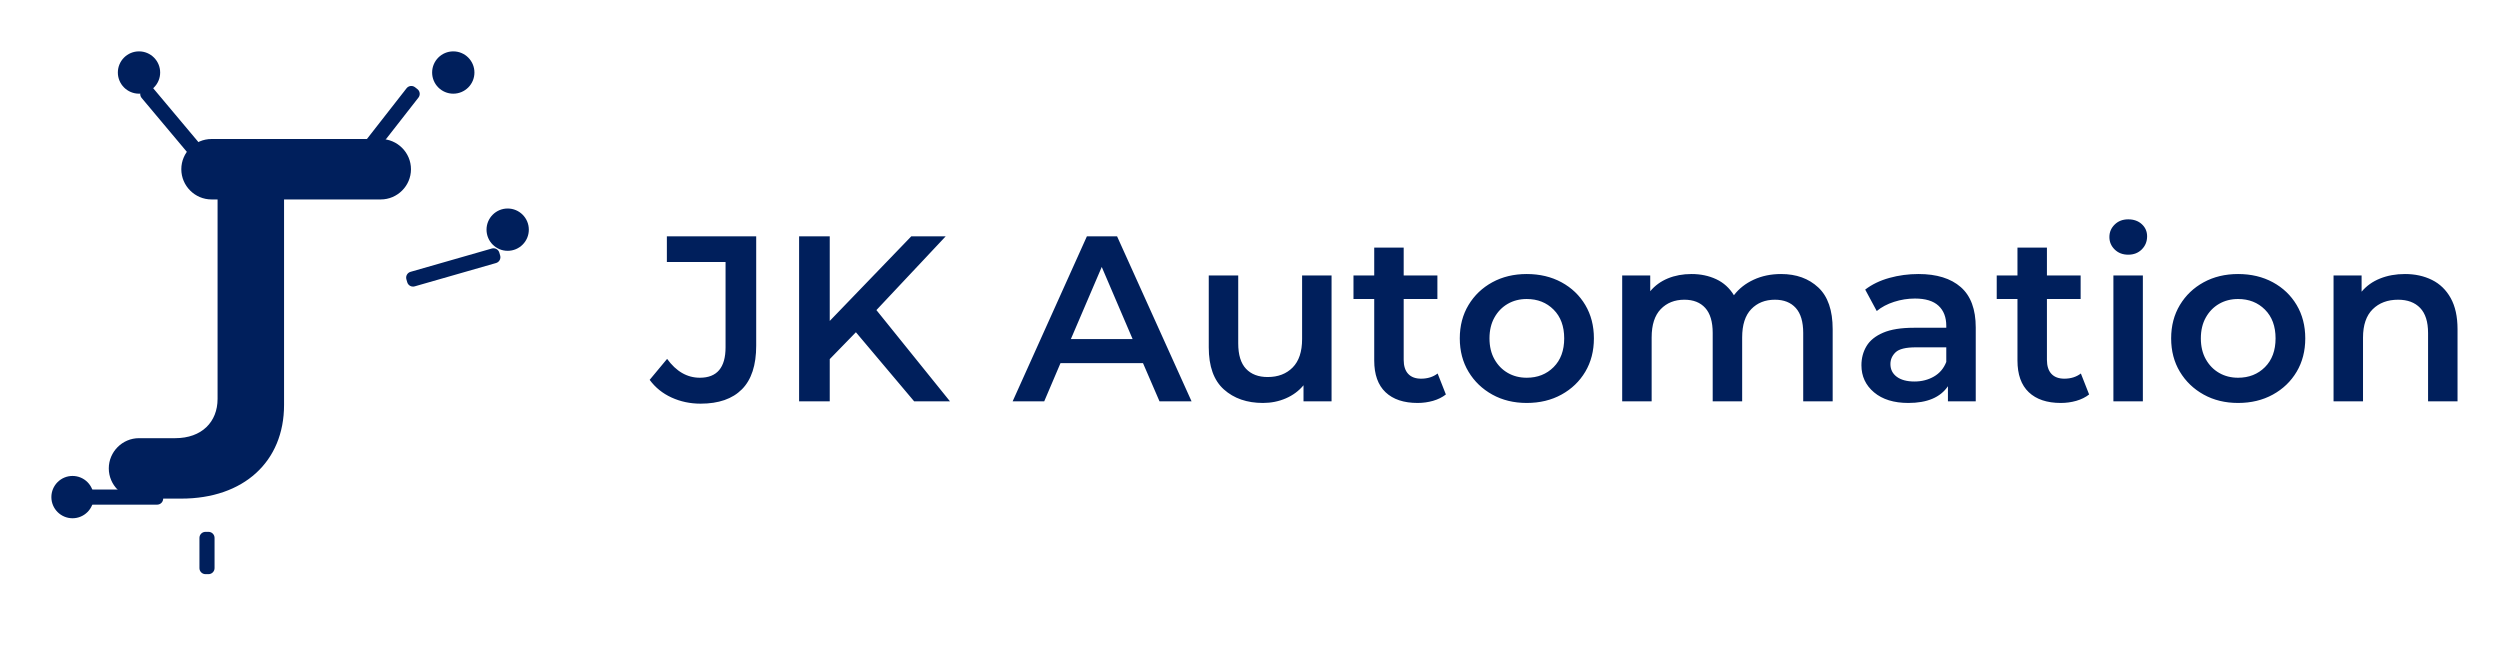
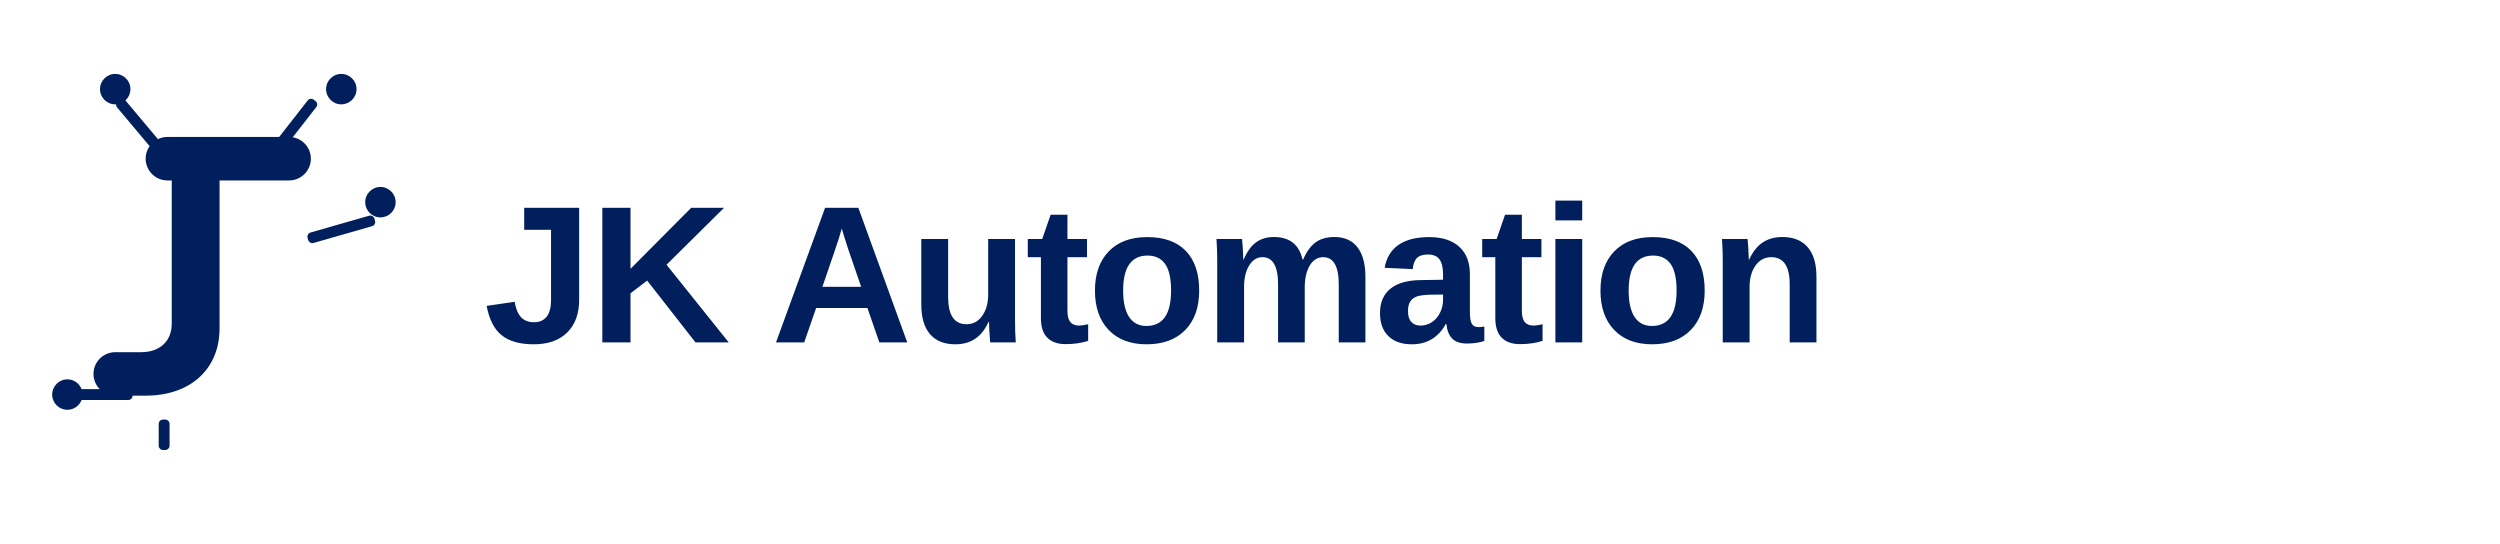
- <svg xmlns="http://www.w3.org/2000/svg" viewBox="0 0 827.3 216.0" role="img" aria-label="JK Automation">
-   <g transform="translate(8.0 8.0)">
-     <g fill="#001F5C">
-       <path d="M62 38h56c5.5 0 10 4.5 10 10s-4.5 10-10 10H86v68c0 18.8-13.4 31-34 31H38c-5.5 0-10-4.5-10-10s4.5-10 10-10h12c8.8 0 14-5.4 14-13V58H62c-5.5 0-10-4.5-10-10s4.5-10 10-10z" />
-       <rect x="46" y="18" width="5" height="28" rx="2" transform="rotate(-40 48.5 32)" />
-       <circle cx="38" cy="16" r="7" />
-       <rect x="118" y="18" width="5" height="30" rx="2" transform="rotate(38 120.5 33)" />
-       <circle cx="142" cy="16" r="7" />
-       <rect x="126" y="78" width="32" height="5" rx="2" transform="rotate(-16 142 80.5)" />
-       <circle cx="160" cy="68" r="7" />
-       <rect x="18" y="154" width="28" height="5" rx="2" />
-       <circle cx="16" cy="156.5" r="7" />
-       <rect x="58" y="168" width="5" height="14" rx="2" />
-     </g>
-     <g fill="#001F5C" transform="translate(208.0 124.8)">
-       <path d="M15.834 0.78Q10.686 0.78 6.24 -1.248Q1.794 -3.276 -1.014 -7.098L4.758 -14.04Q9.282 -7.8 15.6 -7.8Q24.102 -7.8 24.102 -17.862V-46.098H4.68V-54.6H34.242V-18.408Q34.242 -8.736 29.523 -3.978Q24.804 0.78 15.834 0.78Z M48.438 0.0V-54.6H58.578V-26.598L85.566 -54.6H96.954L74.022 -30.186L98.358 0.0H86.502L67.236 -22.854L58.578 -13.962V0.0Z M119.106 0.0 143.676 -54.6H153.66L178.308 0.0H167.7L162.24 -12.636H134.94L129.558 0.0ZM138.372 -20.592H158.808L148.59 -44.46Z M201.942 0.546Q193.986 0.546 188.994 -3.939Q184.002 -8.424 184.002 -17.862V-41.652H193.752V-19.188Q193.752 -13.494 196.326 -10.764Q198.9 -8.034 203.502 -8.034Q208.65 -8.034 211.77 -11.193Q214.89 -14.352 214.89 -20.592V-41.652H224.64V0.0H215.358V-5.304Q213.018 -2.496 209.508 -0.975Q205.998 0.546 201.942 0.546Z M253.11 0.546Q246.246 0.546 242.502 -3.003Q238.758 -6.552 238.758 -13.494V-33.852H231.894V-41.652H238.758V-50.856H248.508V-41.652H259.662V-33.852H248.508V-13.728Q248.508 -10.686 249.99 -9.087Q251.472 -7.488 254.28 -7.488Q257.478 -7.488 259.74 -9.204L262.47 -2.262Q260.676 -0.858 258.219 -0.156Q255.762 0.546 253.11 0.546Z M289.224 0.546Q282.828 0.546 277.836 -2.223Q272.844 -4.992 269.958 -9.789Q267.072 -14.586 267.072 -20.826Q267.072 -27.066 269.958 -31.863Q272.844 -36.66 277.836 -39.39Q282.828 -42.12 289.224 -42.12Q295.698 -42.12 300.729 -39.39Q305.76 -36.66 308.607 -31.863Q311.454 -27.066 311.454 -20.826Q311.454 -14.586 308.607 -9.789Q305.76 -4.992 300.729 -2.223Q295.698 0.546 289.224 0.546ZM289.224 -7.8Q294.606 -7.8 298.116 -11.31Q301.626 -14.82 301.626 -20.826Q301.626 -26.832 298.116 -30.342Q294.606 -33.852 289.224 -33.852Q285.714 -33.852 282.945 -32.253Q280.176 -30.654 278.538 -27.729Q276.9 -24.804 276.9 -20.826Q276.9 -16.848 278.538 -13.923Q280.176 -10.998 282.945 -9.399Q285.714 -7.8 289.224 -7.8Z M320.814 0.0V-41.652H330.096V-36.426Q332.436 -39.234 335.946 -40.677Q339.456 -42.12 343.746 -42.12Q348.27 -42.12 351.936 -40.404Q355.602 -38.688 357.786 -35.1Q360.282 -38.376 364.338 -40.248Q368.394 -42.12 373.386 -42.12Q380.952 -42.12 385.71 -37.674Q390.468 -33.228 390.468 -23.868V0.0H380.718V-22.62Q380.718 -28.158 378.261 -30.888Q375.804 -33.618 371.358 -33.618Q366.522 -33.618 363.519 -30.498Q360.516 -27.378 360.516 -21.138V0.0H350.766V-22.62Q350.766 -28.158 348.309 -30.888Q345.852 -33.618 341.406 -33.618Q336.57 -33.618 333.567 -30.498Q330.564 -27.378 330.564 -21.138V0.0Z M428.61 0.0V-4.992Q424.866 0.546 415.506 0.546Q408.33 0.546 404.157 -2.964Q399.984 -6.474 399.984 -11.934Q399.984 -15.444 401.661 -18.252Q403.338 -21.06 407.16 -22.698Q410.982 -24.336 417.3 -24.336H428.064V-24.96Q428.064 -29.25 425.49 -31.629Q422.916 -34.008 417.69 -34.008Q414.18 -34.008 410.787 -32.916Q407.394 -31.824 405.054 -29.874L401.232 -36.972Q404.586 -39.546 409.227 -40.833Q413.868 -42.12 418.86 -42.12Q427.908 -42.12 432.861 -37.791Q437.814 -33.462 437.814 -24.414V0.0ZM428.064 -13.026V-17.862H418.002Q413.01 -17.862 411.294 -16.224Q409.578 -14.586 409.578 -12.324Q409.578 -9.672 411.684 -8.112Q413.79 -6.552 417.534 -6.552Q421.122 -6.552 423.969 -8.19Q426.816 -9.828 428.064 -13.026Z M465.972 0.546Q459.108 0.546 455.364 -3.003Q451.62 -6.552 451.62 -13.494V-33.852H444.756V-41.652H451.62V-50.856H461.37V-41.652H472.524V-33.852H461.37V-13.728Q461.37 -10.686 462.852 -9.087Q464.334 -7.488 467.142 -7.488Q470.34 -7.488 472.602 -9.204L475.332 -2.262Q473.538 -0.858 471.081 -0.156Q468.624 0.546 465.972 0.546Z M483.366 0.0V-41.652H493.116V0.0ZM488.28 -48.516Q485.55 -48.516 483.795 -50.232Q482.04 -51.948 482.04 -54.366Q482.04 -56.784 483.795 -58.5Q485.55 -60.216 488.28 -60.216Q491.01 -60.216 492.765 -58.617Q494.52 -57.018 494.52 -54.6Q494.52 -52.026 492.765 -50.271Q491.01 -48.516 488.28 -48.516Z M524.628 0.546Q518.232 0.546 513.24 -2.223Q508.248 -4.992 505.362 -9.789Q502.476 -14.586 502.476 -20.826Q502.476 -27.066 505.362 -31.863Q508.248 -36.66 513.24 -39.39Q518.232 -42.12 524.628 -42.12Q531.102 -42.12 536.133 -39.39Q541.164 -36.66 544.011 -31.863Q546.858 -27.066 546.858 -20.826Q546.858 -14.586 544.011 -9.789Q541.164 -4.992 536.133 -2.223Q531.102 0.546 524.628 0.546ZM524.628 -7.8Q530.01 -7.8 533.52 -11.31Q537.03 -14.82 537.03 -20.826Q537.03 -26.832 533.52 -30.342Q530.01 -33.852 524.628 -33.852Q521.118 -33.852 518.349 -32.253Q515.58 -30.654 513.942 -27.729Q512.304 -24.804 512.304 -20.826Q512.304 -16.848 513.942 -13.923Q515.58 -10.998 518.349 -9.399Q521.118 -7.8 524.628 -7.8Z M556.218 0.0V-41.652H565.5V-36.27Q567.918 -39.156 571.623 -40.638Q575.328 -42.12 579.852 -42.12Q584.844 -42.12 588.783 -40.17Q592.722 -38.22 594.984 -34.164Q597.246 -30.108 597.246 -23.868V0.0H587.496V-22.62Q587.496 -28.158 584.883 -30.888Q582.27 -33.618 577.59 -33.618Q572.364 -33.618 569.166 -30.459Q565.968 -27.3 565.968 -21.06V0.0Z" />
-     </g>
+ <svg xmlns="http://www.w3.org/2000/svg" width="920" height="200" viewBox="0 0 920 200" role="img" aria-label="JK Automation">
+   <g fill="#001F5C" transform="translate(12,20) scale(0.8)">
+     <path d="M62 38h56c5.5 0 10 4.5 10 10s-4.5 10-10 10H86v68c0 18.8-13.4 31-34 31H38c-5.5 0-10-4.5-10-10s4.5-10 10-10h12c8.8 0 14-5.4 14-13V58H62c-5.5 0-10-4.5-10-10s4.5-10 10-10z" />
+     <rect x="46" y="18" width="5" height="28" rx="2" transform="rotate(-40 48.5 32)" />
+     <circle cx="38" cy="16" r="7" />
+     <rect x="118" y="18" width="5" height="30" rx="2" transform="rotate(38 120.5 33)" />
+     <circle cx="142" cy="16" r="7" />
+     <rect x="126" y="78" width="32" height="5" rx="2" transform="rotate(-16 142 80.5)" />
+     <circle cx="160" cy="68" r="7" />
+     <rect x="18" y="154" width="28" height="5" rx="2" />
+     <circle cx="16" cy="156.5" r="7" />
+     <rect x="58" y="168" width="5" height="14" rx="2" />
  </g>
+   <text x="178" y="126" fill="#001F5C" font-family="Arial, Helvetica, sans-serif" font-size="72" font-weight="700" letter-spacing="-1.2">JK Automation</text>
</svg>
